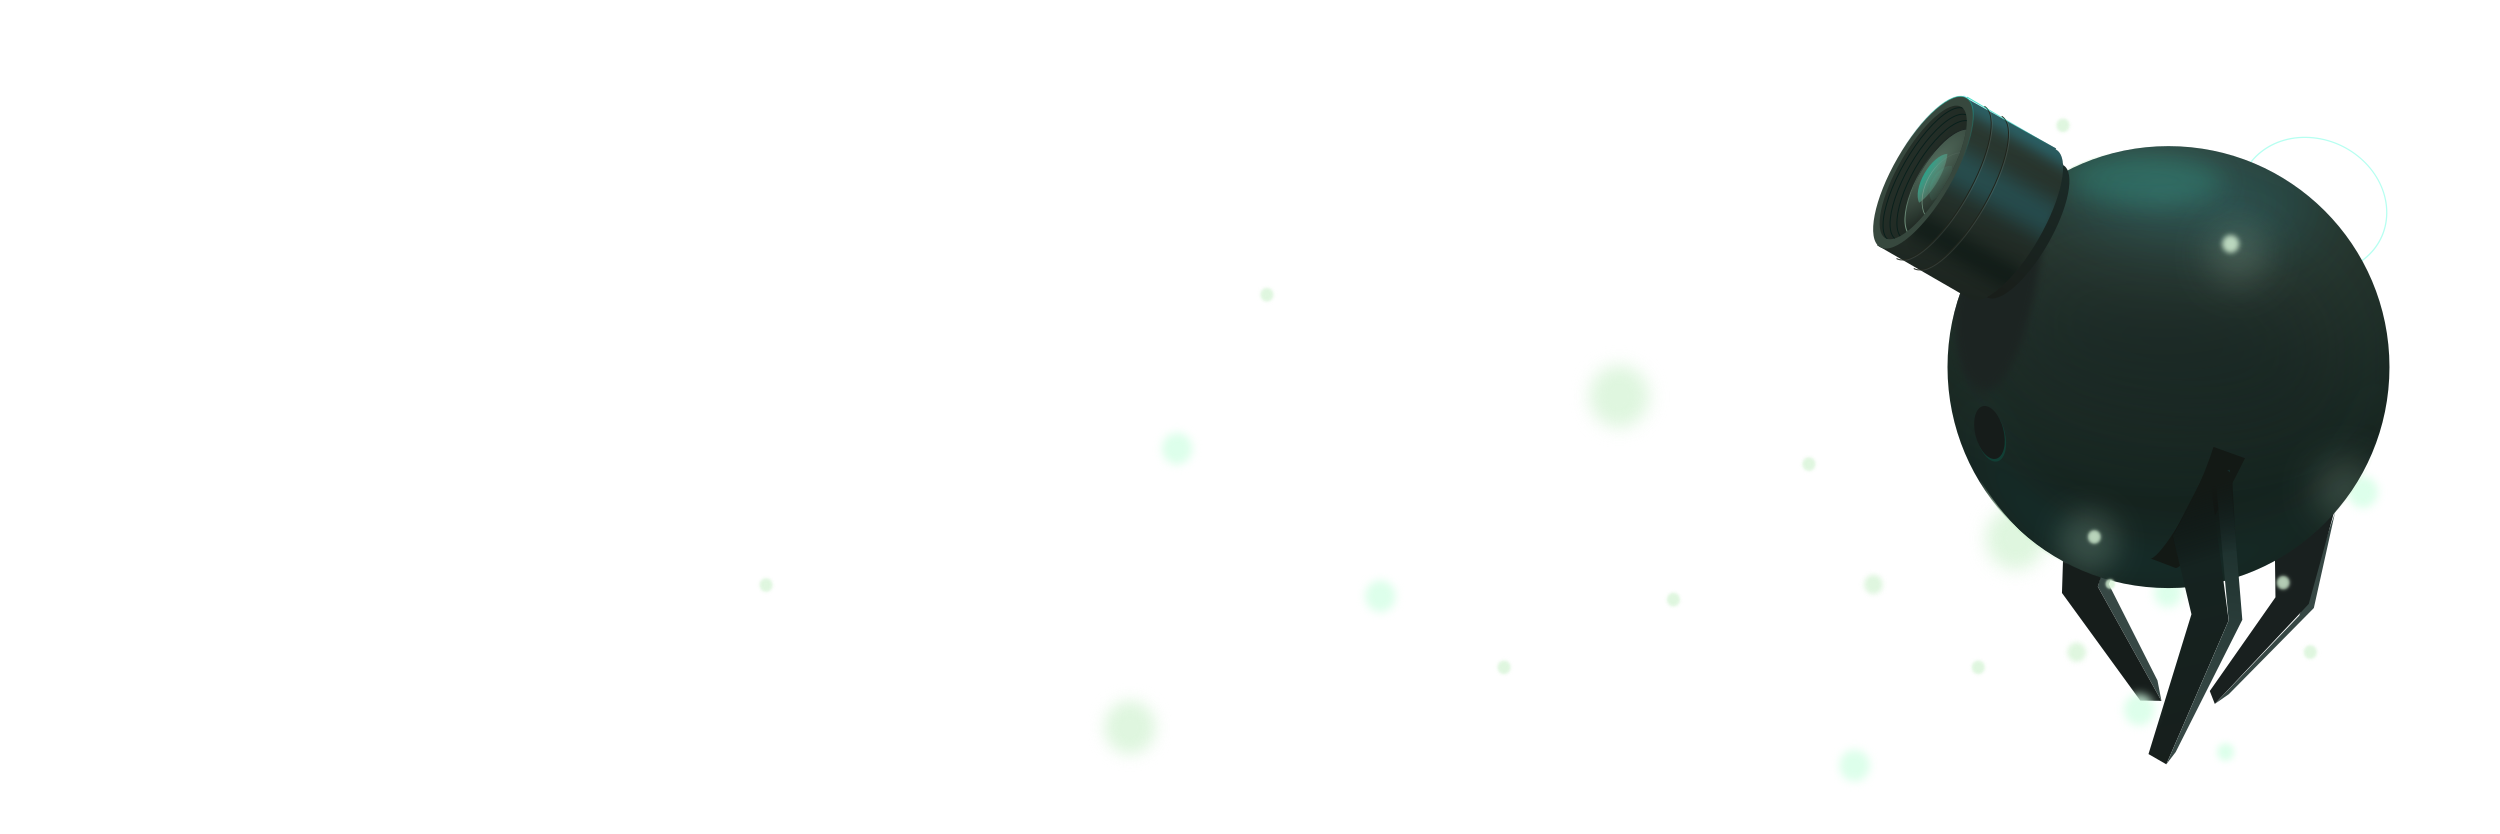
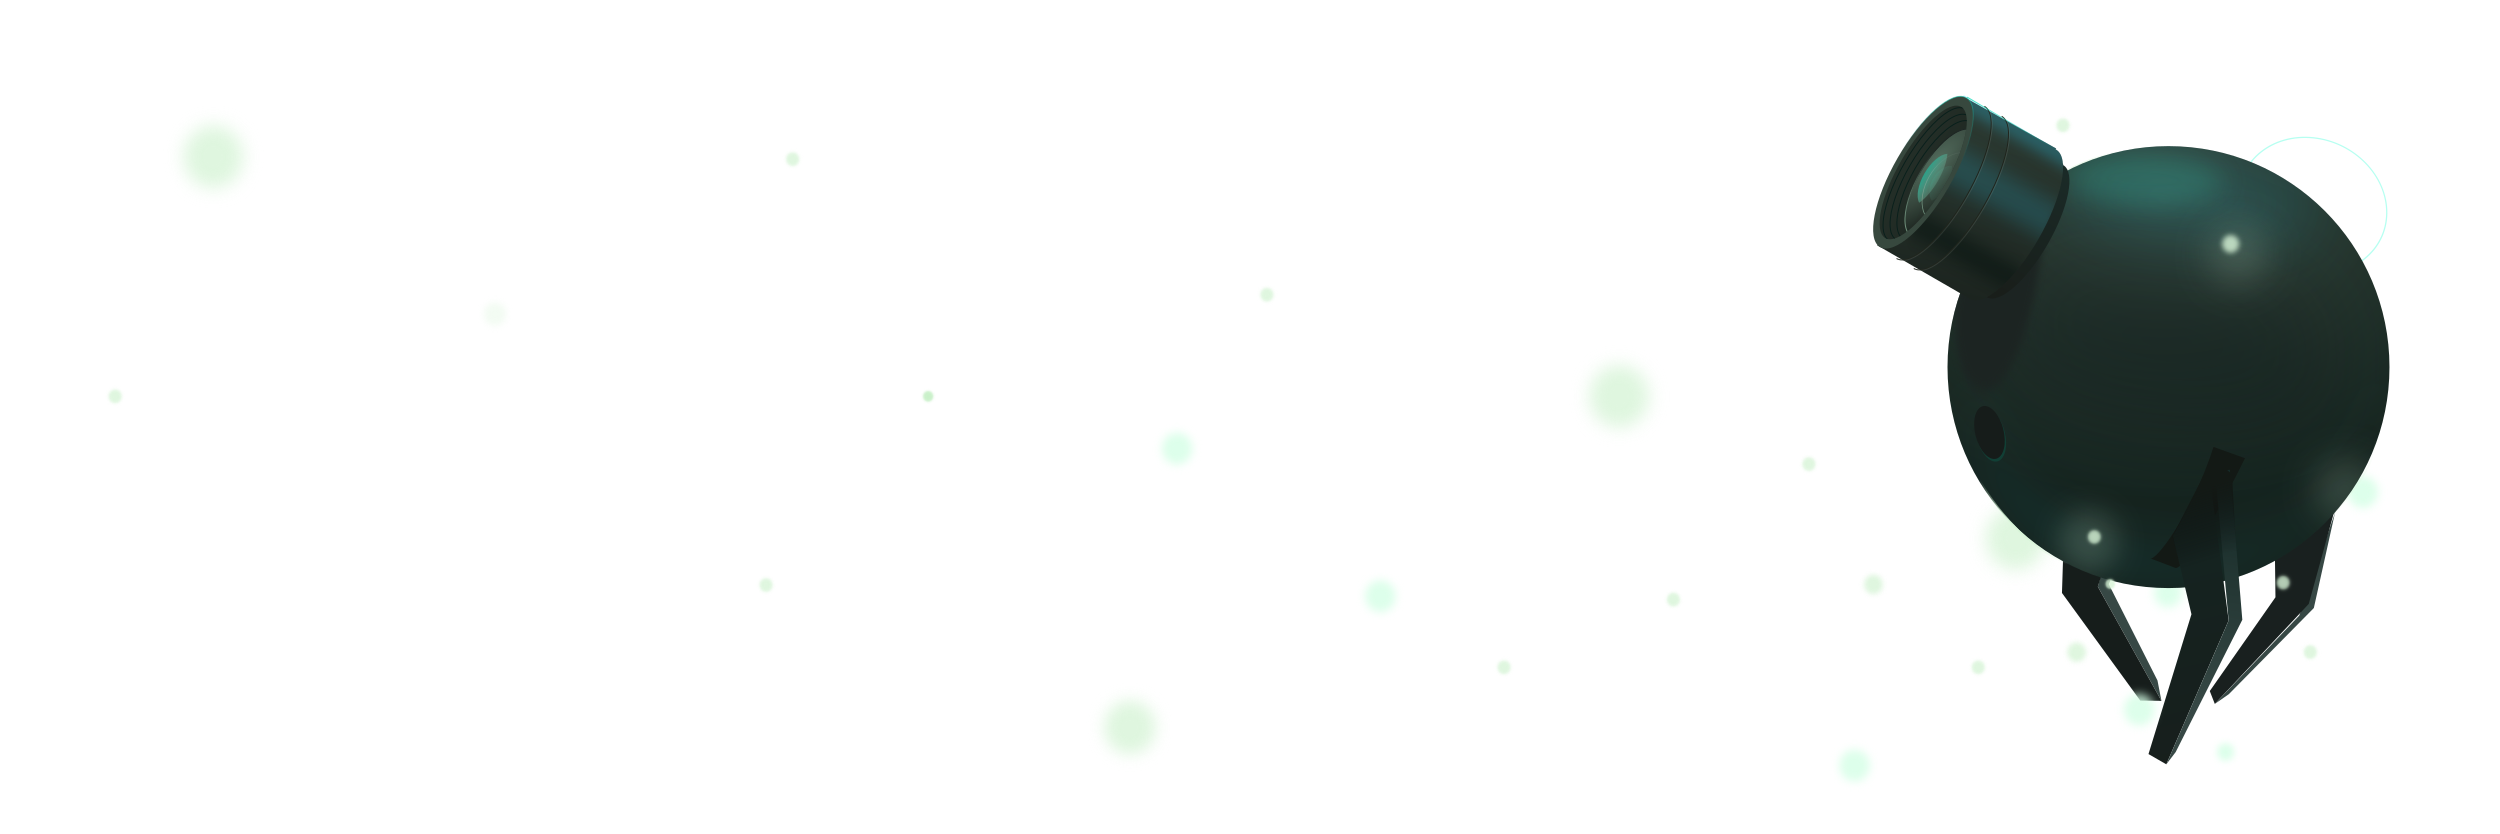
- <svg xmlns="http://www.w3.org/2000/svg" xmlns:xlink="http://www.w3.org/1999/xlink" width="1476" height="492" viewBox="0 0 390.525 130.175" version="1.1" id="svg1459">
+ <svg xmlns="http://www.w3.org/2000/svg" xmlns:xlink="http://www.w3.org/1999/xlink" width="1476" height="492" viewBox="0 0 390.525 130.175" version="1.1" id="svg1459" enable-background="new">
  <defs id="defs1453">
    <filter style="color-interpolation-filters:sRGB" id="filter3699" x="-0.349" width="1.697" y="-0.333" height="1.667">
      <feGaussianBlur stdDeviation="3.381" id="feGaussianBlur3701" />
    </filter>
    <filter style="color-interpolation-filters:sRGB" id="filter3715" x="-0.412" width="1.825" y="-0.394" height="1.789">
      <feGaussianBlur stdDeviation="4" id="feGaussianBlur3717" />
    </filter>
    <radialGradient xlink:href="#linearGradient900" id="radialGradient4635" cx="312.926" cy="83.708" fx="312.926" fy="83.708" r="44.979" gradientUnits="userSpaceOnUse" gradientTransform="matrix(1.735293,-0.01764706,0.01387765,1.364635,-170.3208,-62.04233)" />
    <linearGradient id="linearGradient900">
      <stop id="stop896" offset="0" style="stop-color:#37483e;stop-opacity:1" />
      <stop id="stop898" offset="1" style="stop-color:#15241f;stop-opacity:1" />
    </linearGradient>
    <clipPath clipPathUnits="userSpaceOnUse" id="clipPath4984">
      <circle r="44.979" cy="117.839" cx="340.179" id="circle4986" style="fill:url(#radialGradient4988);fill-opacity:1;stroke-width:0.171" />
    </clipPath>
    <filter style="color-interpolation-filters:sRGB" id="filter4955" x="-0.309" width="1.618" y="-0.766" height="2.533">
      <feGaussianBlur stdDeviation="5.974" id="feGaussianBlur4957" />
    </filter>
    <filter style="color-interpolation-filters:sRGB" id="filter3376" x="-0.206" width="1.412" y="-0.508" height="2.015">
      <feGaussianBlur stdDeviation="3.982" id="feGaussianBlur3378" />
    </filter>
    <linearGradient xlink:href="#linearGradient3605" id="linearGradient3607" x1="1218.871" y1="533.899" x2="1482.984" y2="503.797" gradientUnits="userSpaceOnUse" />
    <linearGradient id="linearGradient3605">
      <stop style="stop-color:#00ccff;stop-opacity:1;" offset="0" id="stop3601" />
      <stop style="stop-color:#000000;stop-opacity:1" offset="1" id="stop3603" />
    </linearGradient>
    <filter style="color-interpolation-filters:sRGB" id="filter5875" x="-0.114" width="1.229" y="-0.264" height="1.528">
      <feGaussianBlur stdDeviation="14.973" id="feGaussianBlur5877" />
    </filter>
    <filter style="color-interpolation-filters:sRGB" id="filter3156" x="-0.1" width="1.199" y="-0.076" height="1.152">
      <feGaussianBlur stdDeviation="0.997" id="feGaussianBlur3158" />
    </filter>
    <filter style="color-interpolation-filters:sRGB" id="filter3775" x="-0.541" width="2.082" y="-0.518" height="2.035">
      <feGaussianBlur stdDeviation="5.251" id="feGaussianBlur3777" />
    </filter>
    <filter style="color-interpolation-filters:sRGB" id="filter3822" x="-0.701" width="2.402" y="-0.67" height="2.341">
      <feGaussianBlur stdDeviation="6.798" id="feGaussianBlur3824" />
    </filter>
    <filter style="color-interpolation-filters:sRGB" id="filter3834" x="-0.68" width="2.36" y="-0.65" height="2.301">
      <feGaussianBlur stdDeviation="6.596" id="feGaussianBlur3836" />
    </filter>
    <linearGradient id="linearGradient2008">
      <stop style="stop-color:#191e1a;stop-opacity:1" offset="0" id="stop2004" />
      <stop style="stop-color:#1a2d2a;stop-opacity:1" offset="1" id="stop2006" />
    </linearGradient>
    <linearGradient id="linearGradient4677">
      <stop style="stop-color:#1c241f;stop-opacity:1;" offset="0" id="stop4673" />
      <stop style="stop-color:#2b3931;stop-opacity:1" offset="1" id="stop4675" />
    </linearGradient>
    <linearGradient id="linearGradient2118">
      <stop style="stop-color:#00ffcc;stop-opacity:1" offset="0" id="stop2114" />
      <stop style="stop-color:#237d7f;stop-opacity:0;" offset="1" id="stop2116" />
    </linearGradient>
    <linearGradient id="linearGradient5666">
      <stop style="stop-color:#242f28;stop-opacity:1;" offset="0" id="stop5662" />
      <stop style="stop-color:#1c241f;stop-opacity:1" offset="1" id="stop5664" />
    </linearGradient>
    <linearGradient id="linearGradient5364">
      <stop style="stop-color:#536c5d;stop-opacity:1;" offset="0" id="stop5360" />
      <stop style="stop-color:#536c5d;stop-opacity:0;" offset="1" id="stop5362" />
    </linearGradient>
    <clipPath clipPathUnits="userSpaceOnUse" id="clipPath5332">
      <path style="fill:url(#linearGradient5326);fill-opacity:1;stroke-width:0.265" d="m 175.419,43 v 0.455 a 7.805,22.886 0 0 1 0.926,-0.19 7.805,22.886 0 0 1 7.805,22.886 7.805,22.886 0 0 1 -7.497,22.854 h 26.99 a 7.805,22.886 0 0 0 0.219,0.032 7.805,22.886 0 0 0 7.805,-22.886 7.805,22.886 0 0 0 -7.805,-22.886 7.805,22.886 0 0 0 -0.132,0.014 V 43 Z m 0,45.858 v 0.147 h 0.707 a 7.805,22.886 0 0 1 -0.707,-0.147 z" id="path5334" />
    </clipPath>
    <filter style="color-interpolation-filters:sRGB" id="filter2516" x="-0.139" width="1.278" y="-0.541" height="2.082">
      <feGaussianBlur stdDeviation="1.88" id="feGaussianBlur2518" />
    </filter>
    <filter style="color-interpolation-filters:sRGB" id="filter2492" x="-0.137" width="1.275" y="-0.69" height="2.379">
      <feGaussianBlur stdDeviation="1.859" id="feGaussianBlur2494" />
    </filter>
    <filter style="color-interpolation-filters:sRGB" id="filter2504" x="-0.096" width="1.191" y="-0.781" height="2.563">
      <feGaussianBlur stdDeviation="1.711" id="feGaussianBlur2506" />
    </filter>
    <linearGradient id="linearGradient3040">
      <stop id="stop3036" offset="0" style="stop-color:#2ca089;stop-opacity:1" />
      <stop id="stop3038" offset="1" style="stop-color:#93ac93;stop-opacity:0;" />
    </linearGradient>
    <linearGradient id="linearGradient5548">
      <stop style="stop-color:#37c8ab;stop-opacity:1" offset="0" id="stop5544" />
      <stop style="stop-color:#93ac93;stop-opacity:0;" offset="1" id="stop5546" />
    </linearGradient>
    <clipPath clipPathUnits="userSpaceOnUse" id="clipPath962">
      <ellipse style="fill:url(#linearGradient956);fill-opacity:1;stroke-width:0.228" id="ellipse964" cx="176.345" cy="66.151" rx="6.619" ry="20.116" />
    </clipPath>
    <linearGradient id="linearGradient1636">
      <stop style="stop-color:#6f917c;stop-opacity:1;" offset="0" id="stop1632" />
      <stop style="stop-color:#1c2422;stop-opacity:1" offset="1" id="stop1634" />
    </linearGradient>
    <linearGradient id="linearGradient1988">
      <stop id="stop1984" offset="0" style="stop-color:#6f917c;stop-opacity:1;" />
      <stop id="stop1986" offset="1" style="stop-color:#b7c8c4;stop-opacity:0.07" />
    </linearGradient>
    <linearGradient id="linearGradient2562">
      <stop style="stop-color:#00d4aa;stop-opacity:1;" offset="0" id="stop2558" />
      <stop style="stop-color:#00d4aa;stop-opacity:0;" offset="1" id="stop2560" />
    </linearGradient>
    <radialGradient xlink:href="#linearGradient2118" id="radialGradient1208" gradientUnits="userSpaceOnUse" gradientTransform="matrix(4.102514,4.904937e-7,-4.7336306e-7,3.959232,-527.377,-192.8182)" cx="168.719" cy="57.245" fx="168.719" fy="57.245" r="7.938" />
    <radialGradient xlink:href="#linearGradient5364" id="radialGradient1224" gradientUnits="userSpaceOnUse" gradientTransform="matrix(2.69483,0.6888256,-1.824076,7.136168,-1588.017,1034.865)" cx="672.157" cy="-246.057" fx="672.157" fy="-246.057" r="13.702" />
    <clipPath clipPathUnits="userSpaceOnUse" id="clipPath1234">
      <path style="fill:url(#linearGradient5326);fill-opacity:1;stroke-width:0.265" d="m 175.419,43 v 0.455 a 7.805,22.886 0 0 1 0.926,-0.19 7.805,22.886 0 0 1 7.805,22.886 7.805,22.886 0 0 1 -7.497,22.854 h 26.99 a 7.805,22.886 0 0 0 0.219,0.032 7.805,22.886 0 0 0 7.805,-22.886 7.805,22.886 0 0 0 -7.805,-22.886 7.805,22.886 0 0 0 -0.132,0.014 V 43 Z m 0,45.858 v 0.147 h 0.707 a 7.805,22.886 0 0 1 -0.707,-0.147 z" id="path1232" />
    </clipPath>
    <clipPath clipPathUnits="userSpaceOnUse" id="clipPath1266">
      <ellipse style="fill:url(#linearGradient956);fill-opacity:1;stroke-width:0.228" id="ellipse1264" cx="176.345" cy="66.151" rx="6.619" ry="20.116" />
    </clipPath>
    <linearGradient xlink:href="#linearGradient3482" id="linearGradient3484" x1="356.724" y1="182.171" x2="344.488" y2="129.496" gradientUnits="userSpaceOnUse" gradientTransform="translate(34.4752,-21.16667)" />
    <linearGradient id="linearGradient3482">
      <stop style="stop-color:#171e1c;stop-opacity:1;" offset="0" id="stop3478" />
      <stop id="stop3494" offset="0.801" style="stop-color:#152320;stop-opacity:1;" />
      <stop style="stop-color:#152521;stop-opacity:1" offset="1" id="stop3480" />
    </linearGradient>
    <linearGradient xlink:href="#linearGradient3490" id="linearGradient3492" x1="347.936" y1="171.565" x2="354.542" y2="126.321" gradientUnits="userSpaceOnUse" gradientTransform="translate(34.4752,-21.16667)" />
    <linearGradient id="linearGradient3490">
      <stop style="stop-color:#374845;stop-opacity:1;" offset="0" id="stop3486" />
      <stop style="stop-color:#152a27;stop-opacity:1" offset="1" id="stop3488" />
    </linearGradient>
    <linearGradient xlink:href="#linearGradient3552" id="linearGradient3554" x1="345.862" y1="127.056" x2="350.061" y2="140.947" gradientUnits="userSpaceOnUse" gradientTransform="translate(34.4752,-21.16667)" />
    <linearGradient id="linearGradient3552">
      <stop style="stop-color:#131915;stop-opacity:1" offset="0" id="stop3548" />
      <stop style="stop-color:#0a0c0c;stop-opacity:0;" offset="1" id="stop3550" />
    </linearGradient>
    <radialGradient xlink:href="#linearGradient3867" id="radialGradient3869" cx="329.136" cy="88.199" fx="329.136" fy="88.199" r="7.844" gradientTransform="matrix(1.27429,0,0,1.177577,20.84607,-10.4275)" gradientUnits="userSpaceOnUse" />
    <linearGradient id="linearGradient3867">
      <stop style="stop-color:#d7f4d7;stop-opacity:1;" offset="0" id="stop3863" />
      <stop style="stop-color:#d7f4d7;stop-opacity:0;" offset="1" id="stop3865" />
    </linearGradient>
    <radialGradient xlink:href="#linearGradient3867" id="radialGradient3879" cx="339.753" cy="32.14" fx="339.753" fy="32.14" r="6.719" gradientTransform="matrix(1.334728,0,0,0.5232163,-2.600019,20.61554)" gradientUnits="userSpaceOnUse" />
    <radialGradient xlink:href="#linearGradient3867" id="radialGradient3891" cx="380.888" cy="79.419" fx="380.888" fy="79.419" r="4.741" gradientTransform="matrix(1,0,0,1.909796,111.125,-66.96355)" gradientUnits="userSpaceOnUse" />
    <linearGradient xlink:href="#linearGradient4543" id="linearGradient1028" gradientUnits="userSpaceOnUse" gradientTransform="matrix(0.7687499,0,0,0.4555556,124.8833,6.125027)" x1="260.017" y1="-61.619" x2="260.017" y2="294.732" />
    <linearGradient id="linearGradient4543">
      <stop style="stop-color:#217844;stop-opacity:1" offset="0" id="stop4539" />
      <stop id="stop89" offset="0.429" style="stop-color:#124639;stop-opacity:0.569" />
      <stop style="stop-color:#00222b;stop-opacity:0" offset="1" id="stop4541" />
    </linearGradient>
    <linearGradient xlink:href="#linearGradient2008" id="linearGradient2554" gradientUnits="userSpaceOnUse" x1="207.373" y1="85.704" x2="207.373" y2="35.49" />
    <linearGradient xlink:href="#linearGradient4677" id="linearGradient2556" gradientUnits="userSpaceOnUse" x1="744.846" y1="-147.47" x2="689.379" y2="-320" />
    <radialGradient xlink:href="#linearGradient2118" id="radialGradient2558" gradientUnits="userSpaceOnUse" gradientTransform="matrix(4.102514,4.904937e-7,-4.7336306e-7,3.959232,-527.377,-192.8182)" cx="168.719" cy="57.245" fx="168.719" fy="57.245" r="7.938" />
    <linearGradient xlink:href="#linearGradient5666" id="linearGradient2560" gradientUnits="userSpaceOnUse" x1="169.726" y1="66.151" x2="191.85" y2="66.151" />
    <radialGradient xlink:href="#linearGradient5364" id="radialGradient2562" gradientUnits="userSpaceOnUse" gradientTransform="matrix(2.69483,0.6888256,-1.824076,7.136168,-1588.017,1034.865)" cx="672.157" cy="-246.057" fx="672.157" fy="-246.057" r="13.702" />
    <linearGradient xlink:href="#linearGradient3040" id="linearGradient2564" gradientUnits="userSpaceOnUse" gradientTransform="translate(-1.058333)" x1="177.823" y1="66.156" x2="184.157" y2="66.156" />
    <linearGradient xlink:href="#linearGradient5548" id="linearGradient2566" gradientUnits="userSpaceOnUse" gradientTransform="matrix(3.779528,0,0,2.694162,-313.6123,-1006.201)" x1="177.823" y1="66.156" x2="184.157" y2="66.156" />
    <linearGradient xlink:href="#linearGradient1636" id="linearGradient2568" gradientUnits="userSpaceOnUse" x1="180.262" y1="79.843" x2="177.902" y2="58.214" />
    <linearGradient xlink:href="#linearGradient1988" id="linearGradient2570" gradientUnits="userSpaceOnUse" gradientTransform="matrix(1.005753,0,0,0.6333719,1.616714,24.25286)" x1="180.262" y1="79.843" x2="177.902" y2="58.214" />
    <linearGradient xlink:href="#linearGradient2562" id="linearGradient2572" gradientUnits="userSpaceOnUse" x1="164.84" y1="43.409" x2="203.959" y2="43.128" />
+     <filter style="color-interpolation-filters:sRGB" id="filter1145">
+       <feBlend mode="hue" in2="BackgroundImage" id="feBlend1147" />
+     </filter>
  </defs>
  <g id="layer1" transform="translate(248.9351,-89.0375)">
    <g transform="translate(-373.8184,77.78745)" id="g1081">
      <ellipse transform="matrix(0.4000418,0,0,0.4000418,311.0308,61.03895)" ry="12.171" rx="11.642" cy="85.863" cx="321.733" id="path3673" style="opacity:0.809;fill:#d7f4d7;fill-opacity:1;stroke:none;stroke-width:0.265;stroke-miterlimit:4;stroke-dasharray:none;stroke-opacity:1;filter:url(#filter3699)" />
      <ellipse style="opacity:0.809;fill:#d5ffe6;fill-opacity:1;stroke:none;stroke-width:0.265;stroke-miterlimit:4;stroke-dasharray:none;stroke-opacity:1;filter:url(#filter3715)" id="ellipse3719" cx="321.733" cy="85.863" rx="11.642" ry="12.171" transform="matrix(0.1873576,0,0,0.1873576,403.2709,87.76722)" />
      <ellipse style="opacity:0.809;fill:#d5ffe6;fill-opacity:1;stroke:none;stroke-width:0.265;stroke-miterlimit:4;stroke-dasharray:none;stroke-opacity:1;filter:url(#filter3699)" id="ellipse3703" cx="321.733" cy="85.863" rx="11.642" ry="12.171" transform="matrix(0.2044032,0,0,0.2044032,428.2138,70.56093)" />
      <path id="path3871" d="m 444.235,39.957 c 0,0 7.144,-5.027 13.361,-5.027" style="opacity:0.609;fill:none;stroke:url(#radialGradient3879);stroke-width:0.265px;stroke-linecap:butt;stroke-linejoin:miter;stroke-opacity:1" />
      <g transform="matrix(0.7674598,0,0,0.7674598,176.0911,6.58608)" id="g3583">
        <path style="fill:#374845;stroke:none;stroke-width:0.265px;stroke-linecap:butt;stroke-linejoin:miter;stroke-opacity:1" d="m 384.081,149.352 2.853,-1.982 17.305,-17.538 5.302,-23.866 -1.144,4.91 -7.126,20.494 z" id="path3476" />
        <path style="fill:#19201f;fill-opacity:1;stroke:none;stroke-width:0.265px;stroke-linecap:butt;stroke-linejoin:miter;stroke-opacity:1" d="m 409.63,105.681 -6.424,23.318 -19.125,20.353 -1.022,-2.62 13.368,-19.082 -0.127,-9.901 z" id="path3449" />
        <path style="fill:#374845;stroke:none;stroke-width:0.265px;stroke-linecap:butt;stroke-linejoin:miter;stroke-opacity:1" d="m 373.218,148.73 -0.803,-4.144 -9.927,-19.619 2.569,-5.68 c 0,0 -2.392,-2.207 -2.631,-1.764 l -0.239,0.443 -1.918,7.518 z" id="path3474" />
        <ellipse ry="13.768" rx="15.163" cy="5.685" cx="406.26" id="ellipse6063" style="opacity:0.34;fill:none;fill-opacity:1;stroke:#2affd5;stroke-width:0.26" transform="matrix(0.9945882,0.1038962,-0.0109865,0.9999396,0,0)" />
        <path style="fill:#161d1b;fill-opacity:1;stroke:none;stroke-width:0.265px;stroke-linecap:butt;stroke-linejoin:miter;stroke-opacity:1" d="m 353.47,111.221 -0.499,15.547 15.939,21.914 4.307,0.049 -12.95,-23.245 3.134,-9.684 z" id="path3447" />
        <circle style="fill:url(#radialGradient4635);fill-opacity:1;stroke-width:0.171" id="path4619" cx="374.654" cy="80.798" r="44.979" />
        <g id="g4980" clip-path="url(#clipPath4984)" transform="translate(34.4752,-37.04167)">
          <ellipse transform="matrix(1.575728,0.2314611,-0.2090014,1.745059,-197.0865,-112.2009)" style="opacity:0.358;fill:#050e11;fill-opacity:1;stroke-width:0.265;filter:url(#filter4955)" id="ellipse5828" cx="351.595" cy="82.067" rx="23.199" ry="9.354" />
          <ellipse ry="9.354" rx="23.199" cy="82.067" cx="351.595" id="path4929" style="opacity:0.123;fill:#00ccff;fill-opacity:1;stroke-width:0.265;filter:url(#filter4955)" transform="matrix(1.207559,0.1297735,-0.1601683,0.9784035,-67.41443,-42.76719)" />
          <ellipse transform="matrix(0.6953615,0.02706809,-0.01729677,0.5866376,91.98409,21.9146)" style="opacity:0.217;fill:#37c8ab;fill-opacity:1;stroke-width:0.265;filter:url(#filter3376)" id="ellipse4990" cx="351.595" cy="82.067" rx="23.199" ry="9.354" />
          <path style="opacity:0.081;fill:url(#linearGradient3607);fill-opacity:1;stroke:#dbe3de;stroke-width:1.193;filter:url(#filter5875)" d="M 1446.443,435.689 A 157.049,125.904 0 0 1 1290,551.904 157.049,125.904 0 0 1 1133.557,436.311 157.049,125.904 0 0 0 1132.951,446 157.049,125.904 0 0 0 1290,571.904 157.049,125.904 0 0 0 1447.049,446 a 157.049,125.904 0 0 0 -0.605,-10.311 z" transform="matrix(0.2631164,0,0,0.2863192,2.053985,-2.930128)" id="path5830" />
          <path style="fill:#1c2422;stroke:none;stroke-width:0.265px;stroke-linecap:butt;stroke-linejoin:miter;stroke-opacity:1;filter:url(#filter3156)" d="m 309.123,87.292 c 3.134,24.915 -0.21,39.337 -5.821,37.88 -5.611,-1.458 -11.276,-19.796 -6.081,-25.272 4.541,-2.856 11.902,-12.608 11.902,-12.608 z" id="path5909" transform="rotate(12.55357,314.4188,114.8199)" />
          <ellipse transform="matrix(0.5212543,0,0,0.5212543,156.2705,108.6638)" ry="12.171" rx="11.642" cy="85.863" cx="321.733" id="ellipse3779" style="opacity:0.171;fill:#d7f4d7;fill-opacity:1;stroke:none;stroke-width:0.265;stroke-miterlimit:4;stroke-dasharray:none;stroke-opacity:1;filter:url(#filter3775)" />
          <ellipse transform="matrix(0.5212543,0,0,0.5212543,186.6087,50.05598)" ry="12.171" rx="11.642" cy="85.863" cx="321.733" id="ellipse3779-7" style="opacity:0.171;fill:#d7f4d7;fill-opacity:1;stroke:none;stroke-width:0.265;stroke-miterlimit:4;stroke-dasharray:none;stroke-opacity:1;filter:url(#filter3822)" />
          <ellipse style="opacity:0.171;fill:#d7f4d7;fill-opacity:1;stroke:none;stroke-width:0.265;stroke-miterlimit:4;stroke-dasharray:none;stroke-opacity:1;filter:url(#filter3834)" id="ellipse3812" cx="321.733" cy="85.863" rx="11.642" ry="12.171" transform="matrix(0.5212543,0,0,0.5212543,208.328,97.97651)" />
        </g>
        <g transform="matrix(0.6641126,0.3834256,-0.3834256,0.6641126,232.9795,-70.36733)" id="use4648">
          <g style="fill:#171d19;fill-opacity:1" transform="matrix(0.8850575,0,0,0.8850575,27.1426,7.588368)" id="g2504">
            <ellipse ry="22.886" rx="7.805" cy="66.151" cx="203.862" id="ellipse2498" style="fill:url(#linearGradient2554);fill-opacity:1;stroke-width:0.265" />
            <rect style="fill:#171d19;fill-opacity:1;stroke-width:0.212" id="rect2500" width="28.31" height="46.005" x="175.419" y="43" />
            <ellipse style="fill:#171d19;fill-opacity:1;stroke-width:0.265" id="ellipse2502" cx="176.345" cy="66.151" rx="7.805" ry="22.886" />
          </g>
          <g id="g2550">
            <path transform="matrix(0.2645833,0,0,0.2645833,0,130.3125)" id="path2506" d="M 666.889,-328.586 663,-156.121 h 106.674 c 0.275,0.052 0.551,0.092 0.826,0.121 16.292,0 29.5,-38.727 29.5,-86.5 0,-47.773 -13.208,-86.5 -29.5,-86.5 -0.167,0.013 -0.333,0.031 -0.5,0.053 V -330 Z" style="fill:url(#linearGradient2556);fill-opacity:1;stroke-width:1" />
            <ellipse ry="22.886" rx="7.805" cy="66.151" cx="176.345" id="ellipse2508" style="fill:#37483e;fill-opacity:1;stroke:url(#radialGradient2558);stroke-width:0.265;stroke-opacity:1" />
            <ellipse style="fill:url(#linearGradient2560);fill-opacity:1;stroke:none;stroke-width:0.228;stroke-opacity:1" id="ellipse2510" cx="176.345" cy="66.151" rx="6.619" ry="20.116" />
            <path id="path2512" transform="matrix(0.2645833,0,0,0.2645833,0,130.3125)" d="m 681.986,-302.102 a 25.016,62.242 0 0 0 -17.875,59.602 25.016,62.242 0 0 0 17.902,59.639 25.016,76.03 0 0 0 9.502,-59.639 25.016,76.03 0 0 0 -9.529,-59.602 z" style="fill:url(#radialGradient2562);fill-opacity:1;stroke-width:0.781" />
            <g style="opacity:1;fill:#dbe3de;fill-opacity:1" clip-path="url(#clipPath5332)" id="g2522">
              <g style="opacity:1;fill:#2ad4ff;fill-opacity:1;filter:url(#filter2516)" transform="matrix(1,0,0,1.134569,-7.7417057e-7,133.5433)" id="g2516">
                <rect y="-68.681" x="180.442" height="8.342" width="32.465" id="rect2514" style="opacity:0.166;fill:#2ad4ff;fill-opacity:1;stroke-width:0.265" />
              </g>
              <rect y="75.46" x="180.449" height="6.471" width="32.465" id="rect2518" style="opacity:0.464;fill:#000c09;fill-opacity:1;stroke-width:0.233;filter:url(#filter2492)" />
              <rect y="42.056" x="172.21" height="3.29" width="42.848" id="rect2520" style="opacity:0.404;fill:#2ad4ff;fill-opacity:1;stroke-width:0.242;filter:url(#filter2504)" />
            </g>
            <path style="fill:url(#linearGradient2564);fill-opacity:1;stroke-width:0.107" d="m 179.432,58.664 a 3.732,7.822 0 0 0 -2.667,7.49 3.732,7.822 0 0 0 2.671,7.494 3.732,9.554 0 0 0 1.418,-7.494 3.732,9.554 0 0 0 -1.422,-7.49 z" id="path2524" />
            <path id="path2526" d="m 186.928,42.825 a 7.805,23.326 0 0 1 7.805,23.326 7.805,23.326 0 0 1 -7.805,23.326" style="fill:none;fill-opacity:1;stroke:#1f241c;stroke-width:0.267" />
            <path id="path2528" d="m 181.636,42.825 a 7.805,23.326 0 0 1 7.805,23.326 7.805,23.326 0 0 1 -7.805,23.326" style="fill:none;fill-opacity:1;stroke:#1f241c;stroke-width:0.267" />
            <path style="opacity:0.111;fill:none;fill-opacity:1;stroke:#dbe3de;stroke-width:0.267" d="m 187.209,42.825 a 7.805,23.326 0 0 1 7.805,23.326 7.805,23.326 0 0 1 -7.805,23.326" id="path2530" />
            <path style="opacity:0.111;fill:none;fill-opacity:1;stroke:#dbe3de;stroke-width:0.267" d="m 181.917,42.825 a 7.805,23.326 0 0 1 7.805,23.326 7.805,23.326 0 0 1 -7.805,23.326" id="path2532" />
            <path id="path2534" transform="matrix(0.2645833,0,0,0.2645833,84.56408,285.222)" d="m 368.555,-848.15 a 14.107,21.073 0 0 0 -10.08,20.178 14.107,21.073 0 0 0 10.096,20.191 14.107,25.741 0 0 0 2.855,-5.564 25.016,76.03 0 0 0 0.479,-14.639 25.016,76.03 0 0 0 -0.48,-14.584 14.107,25.741 0 0 0 -2.869,-5.582 z" style="opacity:0.148;fill:url(#linearGradient2566);fill-opacity:1;stroke-width:0.341" />
            <g clip-path="url(#clipPath962)" id="g2546">
              <path d="m 182.267,82.445 a 6.635,16.294 0 0 1 -5.746,-8.147 6.635,16.294 0 0 1 0,-16.294 6.635,16.294 0 0 1 5.746,-8.147" id="path2536" style="fill:none;fill-opacity:1;stroke:url(#linearGradient2568);stroke-width:0.265;stroke-miterlimit:4;stroke-dasharray:none;stroke-opacity:1" />
              <path style="fill:none;fill-opacity:1;stroke:#091f1b;stroke-width:0.265;stroke-miterlimit:4;stroke-dasharray:none;stroke-opacity:1" id="path2538" d="m 177.403,86.267 a 6.619,20.116 0 0 1 -5.732,-10.058 6.619,20.116 0 0 1 0,-20.116 6.619,20.116 0 0 1 5.732,-10.058" />
              <path d="m 178.993,85.147 a 6.623,18.996 0 0 1 -5.736,-9.498 6.623,18.996 0 0 1 0,-18.996 6.623,18.996 0 0 1 5.736,-9.498" id="path2540" style="fill:none;fill-opacity:1;stroke:#091f1b;stroke-width:0.265;stroke-miterlimit:4;stroke-dasharray:none;stroke-opacity:1" />
              <path style="fill:none;fill-opacity:1;stroke:#091f1b;stroke-width:0.265;stroke-miterlimit:4;stroke-dasharray:none;stroke-opacity:1" id="path2542" d="m 180.583,84.093 a 6.628,17.942 0 0 1 -5.74,-8.971 6.628,17.942 0 0 1 0,-17.942 6.628,17.942 0 0 1 5.74,-8.971" />
              <path style="fill:none;fill-opacity:1;stroke:url(#linearGradient2570);stroke-width:0.211;stroke-miterlimit:4;stroke-dasharray:none;stroke-opacity:1" id="path2544" d="m 184.933,76.472 a 6.673,10.32 0 0 1 -5.779,-5.16 6.673,10.32 0 0 1 0,-10.32 6.673,10.32 0 0 1 5.779,-5.16" />
            </g>
            <path id="path2548" d="m 176.441,42.996 27.517,0.265" style="fill:none;stroke:url(#linearGradient2572);stroke-width:0.265px;stroke-linecap:butt;stroke-linejoin:miter;stroke-opacity:1" />
          </g>
        </g>
        <ellipse transform="rotate(-14.21501)" ry="5.519" rx="2.9" cy="174.853" cx="304.876" id="ellipse2002" style="opacity:1;fill:#113f35;fill-opacity:1;stroke:none;stroke-width:0.265" />
        <ellipse style="opacity:1;fill:#161c1a;fill-opacity:1;stroke:none;stroke-width:0.265" id="path6286" cx="304.75" cy="174.275" rx="2.9" ry="5.519" transform="rotate(-14.21501)" />
        <path style="fill:#131915;fill-opacity:1;stroke:none;stroke-width:0.265px;stroke-linecap:butt;stroke-linejoin:miter;stroke-opacity:1" d="m 370.797,119.672 c 1.04,1.204 8.715,-9.184 13.023,-22.626 l 6.406,2.298 c 0,0 -10.441,21.524 -14.062,22.372 z" id="path3496" />
        <path style="fill:url(#linearGradient3484);fill-opacity:1;stroke:none;stroke-width:0.265px;stroke-linecap:butt;stroke-linejoin:miter;stroke-opacity:1" d="m 382.808,101.313 4.092,31.053 -12.691,29.282 -3.626,-2.086 8.745,-28.463 -3.788,-15.943 c -0.021,-0.021 1.962,-3.151 7.268,-13.843 z" id="path3445" />
        <path style="fill:url(#linearGradient3492);fill-opacity:1;stroke:none;stroke-width:0.265px;stroke-linecap:butt;stroke-linejoin:miter;stroke-opacity:1" d="m 384.131,102.107 3.014,-0.417 2.534,30.541 -13.56,26.921 -1.909,2.496 12.691,-29.282 z" id="path3472" />
        <path style="opacity:1;fill:url(#linearGradient3554);fill-opacity:1;stroke:none;stroke-width:0.265px;stroke-linecap:butt;stroke-linejoin:miter;stroke-opacity:1" d="m 375.444,115.218 2.528,9.817 7.732,-6.398 c 0,0 3.523,-0.213 3.242,-1.148 -0.281,8.773 -1.342,-14.899 -1.342,-14.899 l -3.974,-3.278 z" id="path3498" />
      </g>
      <ellipse transform="matrix(0.1144429,0,0,0.1144429,435.7258,118.8987)" ry="12.171" rx="11.642" cy="85.863" cx="321.733" id="ellipse3705" style="opacity:0.809;fill:#d5ffe6;fill-opacity:1;stroke:none;stroke-width:0.265;stroke-miterlimit:4;stroke-dasharray:none;stroke-opacity:1;filter:url(#filter3715)" />
      <ellipse style="opacity:0.809;fill:#d7f4d7;fill-opacity:1;stroke:none;stroke-width:0.265;stroke-miterlimit:4;stroke-dasharray:none;stroke-opacity:1;filter:url(#filter3699)" id="ellipse3707" cx="321.733" cy="85.863" rx="11.642" ry="12.171" transform="matrix(0.1245655,0,0,0.1245655,409.2068,102.4352)" />
      <ellipse transform="matrix(0.08767551,0,0,0.08767551,453.3336,94.73868)" ry="12.171" rx="11.642" cy="85.863" cx="321.733" id="ellipse3709" style="opacity:0.809;fill:#d7f4d7;fill-opacity:1;stroke:none;stroke-width:0.265;stroke-miterlimit:4;stroke-dasharray:none;stroke-opacity:1;filter:url(#filter3699)" />
      <ellipse transform="matrix(0.08767551,0,0,0.08767551,423.8325,87.59493)" ry="12.171" rx="11.642" cy="85.863" cx="321.733" id="ellipse3721" style="opacity:0.809;fill:#d7f4d7;fill-opacity:1;stroke:none;stroke-width:0.265;stroke-miterlimit:4;stroke-dasharray:none;stroke-opacity:1;filter:url(#filter3699)" />
      <ellipse transform="matrix(0.06387825,0,0,0.06387825,433.9703,96.98188)" ry="12.171" rx="11.642" cy="85.863" cx="321.733" id="ellipse3723" style="opacity:0.809;fill:#d7f4d7;fill-opacity:1;stroke:none;stroke-width:0.265;stroke-miterlimit:4;stroke-dasharray:none;stroke-opacity:1;filter:url(#filter3699)" />
      <ellipse transform="matrix(0.2044032,0,0,0.2044032,393.2888,104.5599)" ry="12.171" rx="11.642" cy="85.863" cx="321.733" id="ellipse3725" style="opacity:0.809;fill:#d5ffe6;fill-opacity:1;stroke:none;stroke-width:0.265;stroke-miterlimit:4;stroke-dasharray:none;stroke-opacity:1;filter:url(#filter3699)" />
      <ellipse style="opacity:0.809;fill:#d7f4d7;fill-opacity:1;stroke:none;stroke-width:0.265;stroke-miterlimit:4;stroke-dasharray:none;stroke-opacity:1;filter:url(#filter3699)" id="ellipse3727" cx="321.733" cy="85.863" rx="11.642" ry="12.171" transform="matrix(0.08767551,0,0,0.08767551,457.5669,105.5866)" />
      <ellipse style="opacity:0.809;fill:#d7f4d7;fill-opacity:1;stroke:none;stroke-width:0.265;stroke-miterlimit:4;stroke-dasharray:none;stroke-opacity:1;filter:url(#filter3699)" id="ellipse3729" cx="321.733" cy="85.863" rx="11.642" ry="12.171" transform="matrix(0.4000418,0,0,0.4000418,249.1183,38.81395)" />
      <ellipse style="opacity:0.809;fill:#d7f4d7;fill-opacity:1;stroke:none;stroke-width:0.265;stroke-miterlimit:4;stroke-dasharray:none;stroke-opacity:1;filter:url(#filter3699)" id="ellipse3731" cx="321.733" cy="85.863" rx="11.642" ry="12.171" transform="matrix(0.08767551,0,0,0.08767551,379.2502,76.21785)" />
      <ellipse transform="matrix(0.2044032,0,0,0.2044032,274.7555,86.83281)" ry="12.171" rx="11.642" cy="85.863" cx="321.733" id="ellipse3733" style="opacity:0.809;fill:#d5ffe6;fill-opacity:1;stroke:none;stroke-width:0.265;stroke-miterlimit:4;stroke-dasharray:none;stroke-opacity:1;filter:url(#filter3699)" />
      <ellipse transform="matrix(0.08767551,0,0,0.08767551,491.2446,37.66428)" ry="12.171" rx="11.642" cy="85.863" cx="321.733" id="ellipse3735" style="opacity:0.809;fill:#d7f4d7;fill-opacity:1;stroke:none;stroke-width:0.265;stroke-miterlimit:4;stroke-dasharray:none;stroke-opacity:1;filter:url(#filter3699)" />
      <ellipse style="opacity:0.809;fill:#d7f4d7;fill-opacity:1;stroke:none;stroke-width:0.265;stroke-miterlimit:4;stroke-dasharray:none;stroke-opacity:1;filter:url(#filter3699)" id="ellipse3737" cx="321.733" cy="85.863" rx="11.642" ry="12.171" transform="matrix(0.154635,0,0,0.154635,483.6488,105.6581)" />
      <ellipse transform="matrix(0.08767551,0,0,0.08767551,418.9377,23.30118)" ry="12.171" rx="11.642" cy="85.863" cx="321.733" id="ellipse3739" style="opacity:0.809;fill:#d7f4d7;fill-opacity:1;stroke:none;stroke-width:0.265;stroke-miterlimit:4;stroke-dasharray:none;stroke-opacity:1;filter:url(#filter3699)" />
      <ellipse style="opacity:0.809;fill:#d7f4d7;fill-opacity:1;stroke:none;stroke-width:0.265;stroke-miterlimit:4;stroke-dasharray:none;stroke-opacity:1;filter:url(#filter3699)" id="ellipse3741" cx="321.733" cy="85.863" rx="11.642" ry="12.171" transform="matrix(0.1144593,0,0,0.1144593,436.5142,39.52229)" />
      <ellipse transform="matrix(0.08767551,0,0,0.08767551,358.0835,97.38451)" ry="12.171" rx="11.642" cy="85.863" cx="321.733" id="ellipse3743" style="opacity:0.809;fill:#d7f4d7;fill-opacity:1;stroke:none;stroke-width:0.265;stroke-miterlimit:4;stroke-dasharray:none;stroke-opacity:1;filter:url(#filter3699)" />
      <ellipse transform="matrix(0.1245655,0,0,0.1245655,377.4567,91.85185)" ry="12.171" rx="11.642" cy="85.863" cx="321.733" id="ellipse3745" style="opacity:0.809;fill:#d7f4d7;fill-opacity:1;stroke:none;stroke-width:0.265;stroke-miterlimit:4;stroke-dasharray:none;stroke-opacity:1;filter:url(#filter3699)" />
      <ellipse transform="matrix(0.08767551,0,0,0.08767551,405.7086,107.9678)" ry="12.171" rx="11.642" cy="85.863" cx="321.733" id="ellipse3747" style="opacity:0.809;fill:#d7f4d7;fill-opacity:1;stroke:none;stroke-width:0.265;stroke-miterlimit:4;stroke-dasharray:none;stroke-opacity:1;filter:url(#filter3699)" />
      <ellipse transform="matrix(0.08767551,0,0,0.08767551,294.5835,49.75951)" ry="12.171" rx="11.642" cy="85.863" cx="321.733" id="ellipse3749" style="opacity:0.809;fill:#d7f4d7;fill-opacity:1;stroke:none;stroke-width:0.265;stroke-miterlimit:4;stroke-dasharray:none;stroke-opacity:1;filter:url(#filter3699)" />
      <ellipse style="opacity:0.809;fill:#d5ffe6;fill-opacity:1;stroke:none;stroke-width:0.265;stroke-miterlimit:4;stroke-dasharray:none;stroke-opacity:1;filter:url(#filter3699)" id="ellipse3751" cx="321.733" cy="85.863" rx="11.642" ry="12.171" transform="matrix(0.2044032,0,0,0.2044032,348.8388,113.2912)" />
      <path id="path3838" d="m 433.759,85.549 c 0,0 5.519,11.038 15.528,14.312" style="fill:none;fill-opacity:1;stroke:url(#radialGradient3869);stroke-width:0.265px;stroke-linecap:butt;stroke-linejoin:miter;stroke-opacity:1" />
      <path id="path3881" d="m 487.363,93.668 c 0,0 7.673,-7.144 8.467,-12.568 0.794,-5.424 0.794,-5.424 0.794,-5.424" style="opacity:0.374;fill:none;stroke:url(#radialGradient3891);stroke-width:0.265px;stroke-linecap:butt;stroke-linejoin:miter;stroke-opacity:1" />
      <ellipse style="opacity:0.809;fill:#d7f4d7;fill-opacity:1;stroke:none;stroke-width:0.265;stroke-miterlimit:4;stroke-dasharray:none;stroke-opacity:1;filter:url(#filter3699)" id="ellipse3893" cx="321.733" cy="85.863" rx="11.642" ry="12.171" transform="matrix(0.08767551,0,0,0.08767551,331.6252,107.9678)" />
      <rect id="rect1026" width="390.525" height="130.175" x="124.883" y="11.25" style="opacity:0;fill:url(#linearGradient1028);fill-opacity:1;stroke-width:0.157" />
      <ellipse style="opacity:0.809;fill:#d7f4d7;fill-opacity:1;stroke:none;stroke-width:0.265;stroke-miterlimit:4;stroke-dasharray:none;stroke-opacity:1;filter:url(#filter3699)" id="ellipse2811" cx="321.733" cy="85.863" rx="11.642" ry="12.171" transform="matrix(0.08767551,0,0,0.08767551,216.3424,95.11666)" />
      <ellipse style="opacity:0.809;fill:#d5ffe6;fill-opacity:1;stroke:none;stroke-width:0.265;stroke-miterlimit:4;stroke-dasharray:none;stroke-opacity:1;filter:url(#filter3699)" id="ellipse2813" cx="321.733" cy="85.863" rx="11.642" ry="12.171" transform="matrix(0.2044032,0,0,0.2044032,243.0055,63.77626)" />
      <ellipse style="opacity:0.809;fill:#d7f4d7;fill-opacity:1;stroke:none;stroke-width:0.265;stroke-miterlimit:4;stroke-dasharray:none;stroke-opacity:1;filter:url(#filter3699)" id="ellipse2815" cx="321.733" cy="85.863" rx="11.642" ry="12.171" transform="matrix(0.344145,0,0,0.344145,190.6753,95.32053)" />
+       <ellipse transform="matrix(0.4000418,0,0,0.4000418,29.51412,1.394306)" ry="12.171" rx="11.642" cy="85.863" cx="321.733" id="ellipse1009" style="opacity:0.809;fill:#d7f4d7;fill-opacity:1;stroke:none;stroke-width:0.265;stroke-miterlimit:4;stroke-dasharray:none;stroke-opacity:1;filter:url(#filter3699)" />
+       <ellipse transform="matrix(0.1485509,0,0,0.1485509,154.4234,47.5564)" ry="12.171" rx="11.642" cy="85.863" cx="321.733" id="ellipse1011" style="opacity:0.306;fill:#d7f4d7;fill-opacity:1;stroke:none;stroke-width:0.265;stroke-miterlimit:4;stroke-dasharray:none;stroke-opacity:1;filter:url(#filter3699)" />
+       <ellipse style="opacity:0.809;fill:#d7f4d7;fill-opacity:1;stroke:none;stroke-width:0.265;stroke-miterlimit:4;stroke-dasharray:none;stroke-opacity:1;filter:url(#filter3699)" id="ellipse1013" cx="321.733" cy="85.863" rx="11.642" ry="12.171" transform="matrix(0.08767551,0,0,0.08767551,114.6667,65.63451)" />
+       <ellipse style="opacity:0.809;fill:#d7f4d7;fill-opacity:1;stroke:none;stroke-width:0.265;stroke-miterlimit:4;stroke-dasharray:none;stroke-opacity:1;filter:url(#filter3699)" id="ellipse1015" cx="321.733" cy="85.863" rx="11.642" ry="12.171" transform="matrix(0.08767551,0,0,0.08767551,220.5001,28.59284)" />
+       <ellipse style="opacity:0.809;fill:#bdedbd;fill-opacity:1;stroke:none;stroke-width:0.265;stroke-miterlimit:4;stroke-dasharray:none;stroke-opacity:1;filter:url(#filter3699)" id="ellipse1017" cx="321.733" cy="85.863" rx="11.642" ry="12.171" transform="matrix(0.0687365,0,0,0.0687365,247.7601,67.26067)" />
    </g>
  </g>
+   <g id="layer4" style="filter:url(#filter1145)" />
</svg>
